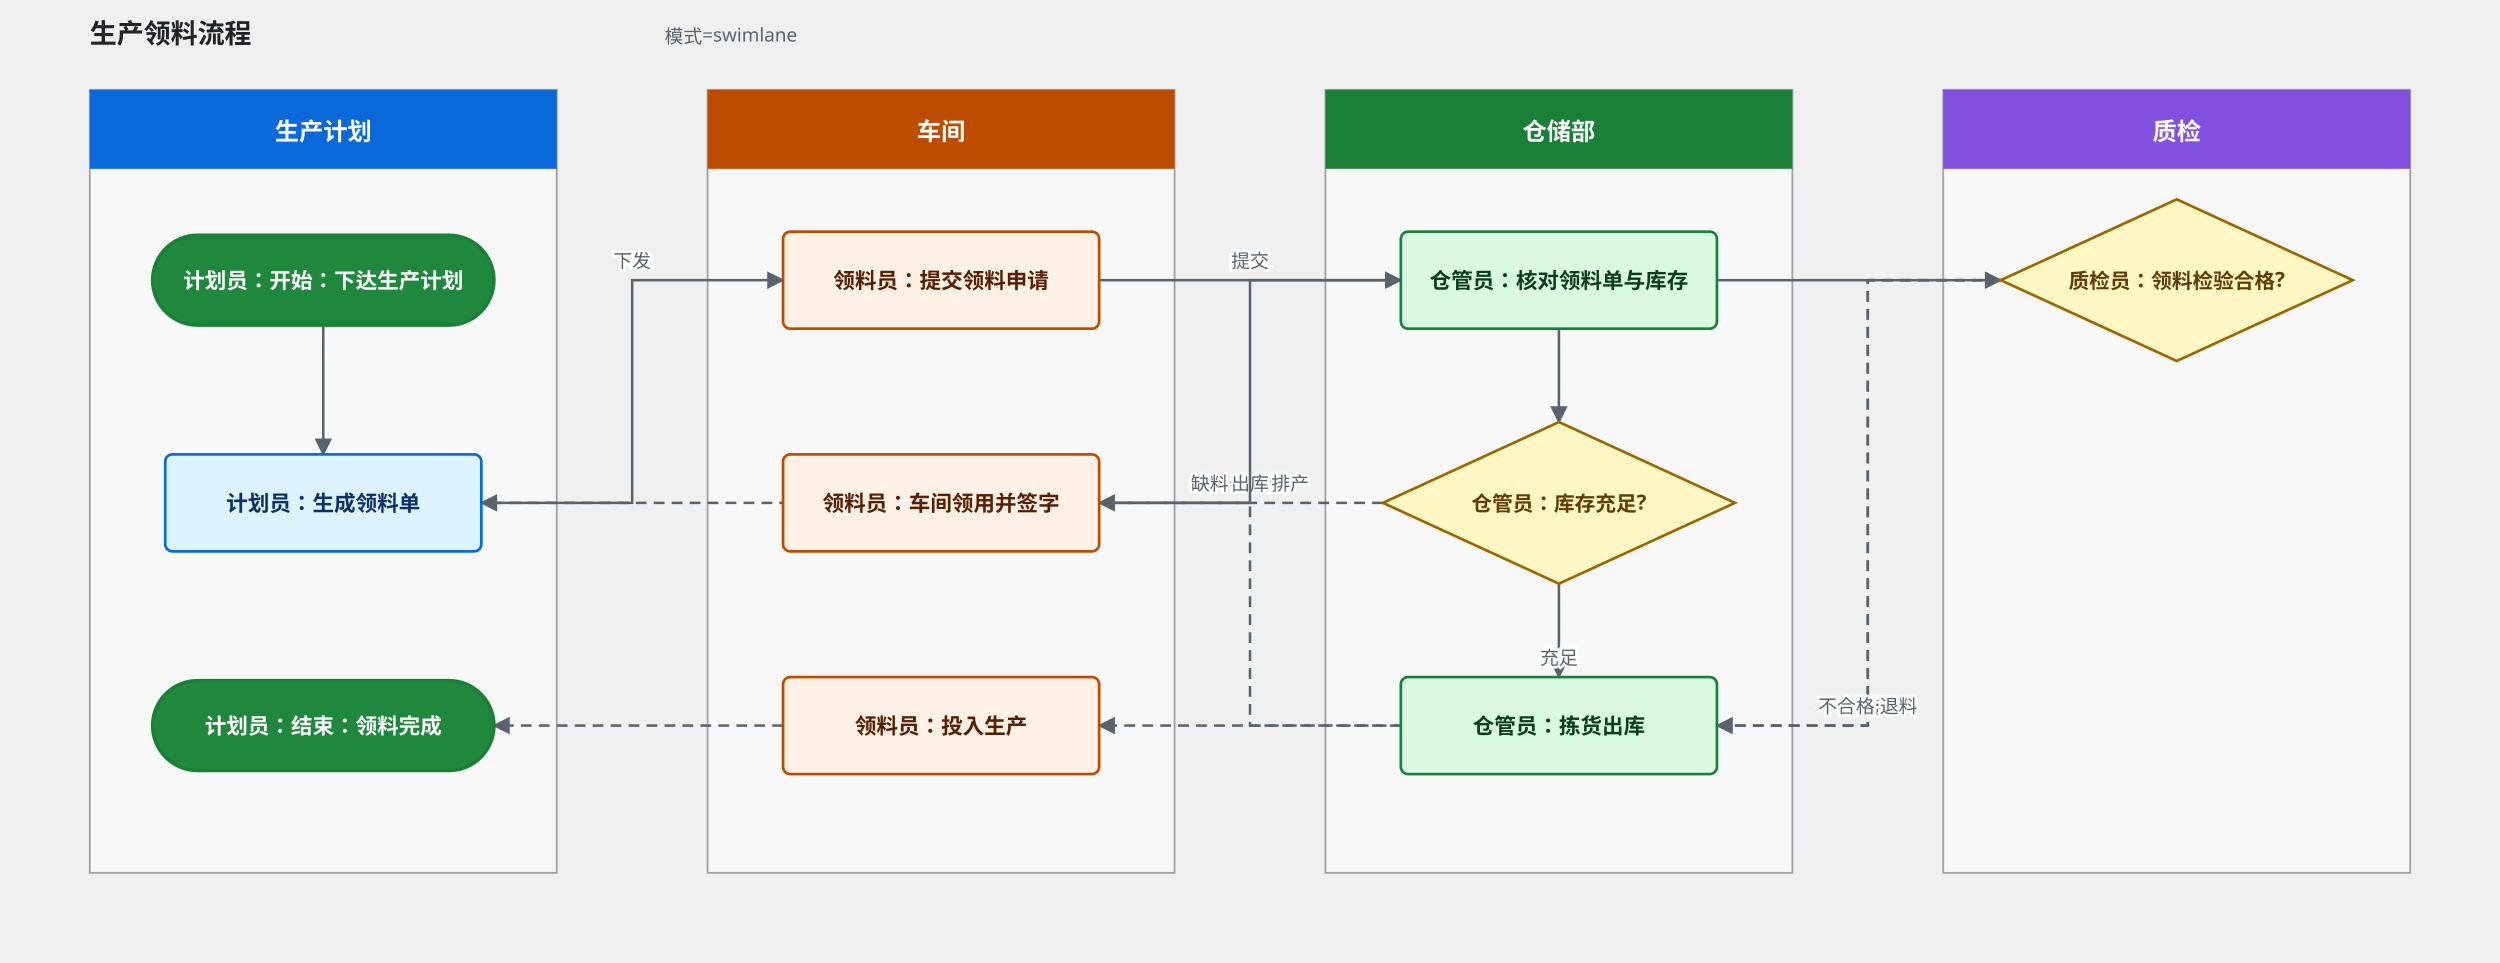
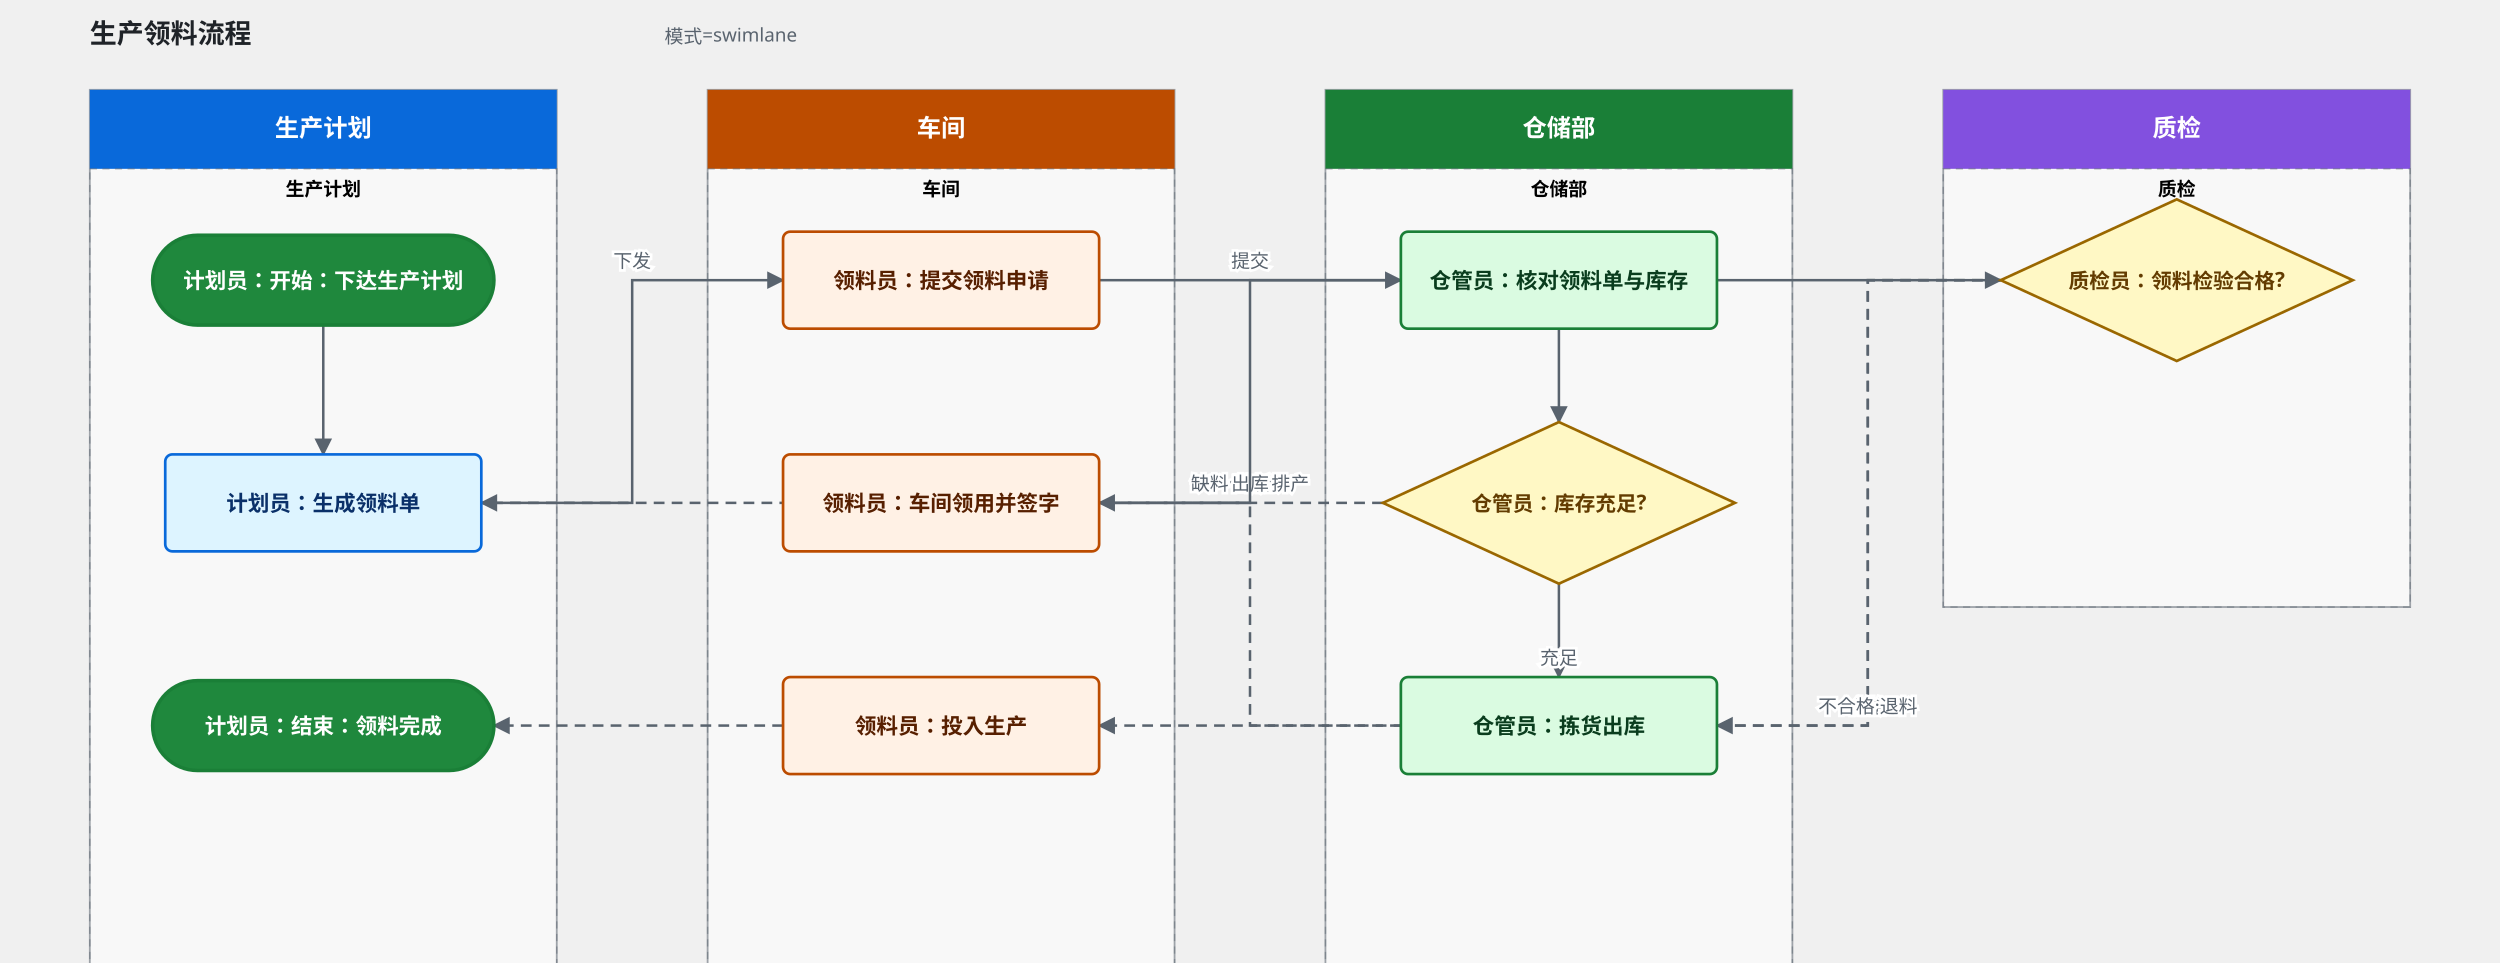
<svg xmlns="http://www.w3.org/2000/svg" viewBox="0 0 1392 536" width="1392" height="536" style="background:#ffffff;font-family:'Microsoft YaHei',system-ui,sans-serif">
  <defs>
    <marker id="arr" viewBox="0 0 10 10" refX="9" refY="5" markerWidth="7" markerHeight="7" orient="auto-start-reverse">
      <path d="M0,0 L10,5 L0,10 z" fill="#59636e" />
    </marker>
  </defs>
-   <rect x="50" y="50" width="260" height="436" fill="#ffffff" stroke="#59636e" stroke-width="1" opacity="0.55" />
-   <rect x="50" y="50" width="260" height="44" fill="#0969da" />
-   <text x="180" y="78" text-anchor="middle" font-size="13.5" font-weight="700" fill="#ffffff">生产计划</text>
-   <rect x="394" y="50" width="260" height="436" fill="#ffffff" stroke="#59636e" stroke-width="1" opacity="0.55" />
-   <rect x="394" y="50" width="260" height="44" fill="#bc4c00" />
-   <text x="524" y="78" text-anchor="middle" font-size="13.5" font-weight="700" fill="#ffffff">车间</text>
-   <rect x="738" y="50" width="260" height="436" fill="#ffffff" stroke="#59636e" stroke-width="1" opacity="0.55" />
-   <rect x="738" y="50" width="260" height="44" fill="#1a7f37" />
-   <text x="868" y="78" text-anchor="middle" font-size="13.5" font-weight="700" fill="#ffffff">仓储部</text>
-   <rect x="1082" y="50" width="260" height="436" fill="#ffffff" stroke="#59636e" stroke-width="1" opacity="0.55" />
-   <rect x="1082" y="50" width="260" height="44" fill="#8250df" />
-   <text x="1212" y="78" text-anchor="middle" font-size="13.5" font-weight="700" fill="#ffffff">质检</text>
+   <g data-lane="生产计划" data-lane-depth="0">
+     <rect x="50" y="50" width="260" height="536" fill="#ffffff" stroke="#59636e" stroke-width="1" opacity="0.55" />
+     <rect x="50" y="50" width="260" height="44" fill="#0969da" />
+     <text x="180" y="76" text-anchor="middle" font-size="13.5" font-weight="700" fill="#ffffff">生产计划</text>
+     <rect x="50" y="94" width="260" height="492" fill="transparent" stroke="#59636e" stroke-width="0.8" stroke-dasharray="4 3" opacity="0.45" data-lane-role="生产计划" />
+     <text x="180" y="109" text-anchor="middle" font-size="10.5" font-weight="600" fill="undefined">生产计划</text>
+   </g>
+   <g data-lane="车间" data-lane-depth="0">
+     <rect x="394" y="50" width="260" height="536" fill="#ffffff" stroke="#59636e" stroke-width="1" opacity="0.55" />
+     <rect x="394" y="50" width="260" height="44" fill="#bc4c00" />
+     <text x="524" y="76" text-anchor="middle" font-size="13.5" font-weight="700" fill="#ffffff">车间</text>
+     <rect x="394" y="94" width="260" height="492" fill="transparent" stroke="#59636e" stroke-width="0.8" stroke-dasharray="4 3" opacity="0.45" data-lane-role="车间" />
+     <text x="524" y="109" text-anchor="middle" font-size="10.5" font-weight="600" fill="undefined">车间</text>
+   </g>
+   <g data-lane="仓储部" data-lane-depth="0">
+     <rect x="738" y="50" width="260" height="536" fill="#ffffff" stroke="#59636e" stroke-width="1" opacity="0.55" />
+     <rect x="738" y="50" width="260" height="44" fill="#1a7f37" />
+     <text x="868" y="76" text-anchor="middle" font-size="13.5" font-weight="700" fill="#ffffff">仓储部</text>
+     <rect x="738" y="94" width="260" height="492" fill="transparent" stroke="#59636e" stroke-width="0.8" stroke-dasharray="4 3" opacity="0.45" data-lane-role="仓储部" />
+     <text x="868" y="109" text-anchor="middle" font-size="10.5" font-weight="600" fill="undefined">仓储部</text>
+   </g>
+   <g data-lane="质检" data-lane-depth="0">
+     <rect x="1082" y="50" width="260" height="288" fill="#ffffff" stroke="#59636e" stroke-width="1" opacity="0.55" />
+     <rect x="1082" y="50" width="260" height="44" fill="#8250df" />
+     <text x="1212" y="76" text-anchor="middle" font-size="13.5" font-weight="700" fill="#ffffff">质检</text>
+     <rect x="1082" y="94" width="260" height="244" fill="transparent" stroke="#59636e" stroke-width="0.8" stroke-dasharray="4 3" opacity="0.45" data-lane-role="质检" />
+     <text x="1212" y="109" text-anchor="middle" font-size="10.5" font-weight="600" fill="undefined">质检</text>
+   </g>
  <path d="M 180 181 L 180 253" fill="none" stroke="#59636e" stroke-width="1.4" marker-end="url(#arr)" data-edge="1" data-eidx="0" />
  <path d="M 268 280 L 352 280 L 352 156 L 436 156" fill="none" stroke="#59636e" stroke-width="1.4" marker-end="url(#arr)" data-edge="1" data-eidx="1" />
  <text x="352" y="149" text-anchor="middle" font-size="10.5" fill="#59636e" paint-order="stroke" stroke="#ffffff" stroke-width="3">下发</text>
  <path d="M 612 156 L 696 156 L 696 156 L 780 156" fill="none" stroke="#59636e" stroke-width="1.4" marker-end="url(#arr)" data-edge="1" data-eidx="2" />
  <text x="696" y="149" text-anchor="middle" font-size="10.5" fill="#59636e" paint-order="stroke" stroke="#ffffff" stroke-width="3">提交</text>
  <path d="M 868 183 L 868 235" fill="none" stroke="#59636e" stroke-width="1.4" marker-end="url(#arr)" data-edge="1" data-eidx="3" />
  <path d="M 868 325 L 868 377" fill="none" stroke="#59636e" stroke-width="1.4" marker-end="url(#arr)" data-edge="1" data-eidx="4" />
  <text x="868" y="370" text-anchor="middle" font-size="10.5" fill="#59636e" paint-order="stroke" stroke="#ffffff" stroke-width="3">充足</text>
  <path d="M 770 280 L 696 280 L 696 280 L 268 280" fill="none" stroke="#59636e" stroke-width="1.4" stroke-dasharray="6 4" marker-end="url(#arr)" data-edge="1" data-eidx="5" />
  <text x="696" y="273" text-anchor="middle" font-size="10.5" fill="#59636e" paint-order="stroke" stroke="#ffffff" stroke-width="3">缺料·重新排产</text>
  <path d="M 780 404 L 696 404 L 696 280 L 612 280" fill="none" stroke="#59636e" stroke-width="1.4" stroke-dasharray="6 4" marker-end="url(#arr)" data-edge="1" data-eidx="6" />
  <text x="696" y="273" text-anchor="middle" font-size="10.5" fill="#59636e" paint-order="stroke" stroke="#ffffff" stroke-width="3">出库</text>
  <path d="M 612 280 L 696 280 L 696 156 L 1114 156" fill="none" stroke="#59636e" stroke-width="1.4" marker-end="url(#arr)" data-edge="1" data-eidx="7" />
  <path d="M 1114 156 L 1040 156 L 1040 404 L 612 404" fill="none" stroke="#59636e" stroke-width="1.4" stroke-dasharray="6 4" marker-end="url(#arr)" data-edge="1" data-eidx="8" />
  <text x="1040" y="397" text-anchor="middle" font-size="10.5" fill="#59636e" paint-order="stroke" stroke="#ffffff" stroke-width="3">合格</text>
  <path d="M 1114 156 L 1040 156 L 1040 404 L 956 404" fill="none" stroke="#59636e" stroke-width="1.4" stroke-dasharray="6 4" marker-end="url(#arr)" data-edge="1" data-eidx="9" />
  <text x="1040" y="397" text-anchor="middle" font-size="10.5" fill="#59636e" paint-order="stroke" stroke="#ffffff" stroke-width="3">不合格·退料</text>
  <path d="M 436 404 L 352 404 L 352 404 L 275 404" fill="none" stroke="#59636e" stroke-width="1.4" stroke-dasharray="6 4" marker-end="url(#arr)" data-edge="1" data-eidx="10" />
  <g transform="translate(85,131)" data-id="N1">
    <g fill="#1f883d" stroke="#1a7f37" stroke-width="2">
      <rect x="0" y="0" width="190" height="50" rx="25" ry="25" />
    </g>
    <text x="95" y="29.5" text-anchor="middle" font-size="12" font-weight="600" fill="#ffffff">计划员：开始：下达生产计划</text>
  </g>
  <g transform="translate(92,253)" data-id="N2">
    <g fill="#ddf4ff" stroke="#0969da" stroke-width="1.5">
      <rect x="0" y="0" width="176" height="54" rx="4" />
    </g>
    <text x="88" y="31.5" text-anchor="middle" font-size="12" font-weight="600" fill="#0a3069">计划员：生成领料单</text>
  </g>
  <g transform="translate(85,379)" data-id="N10">
    <g fill="#1f883d" stroke="#1a7f37" stroke-width="2">
      <rect x="0" y="0" width="190" height="50" rx="25" ry="25" />
    </g>
    <text x="95" y="29.5" text-anchor="middle" font-size="12" font-weight="600" fill="#ffffff">计划员：结束：领料完成</text>
  </g>
  <g transform="translate(436,129)" data-id="N3">
    <g fill="#fff1e5" stroke="#bc4c00" stroke-width="1.5">
      <rect x="0" y="0" width="176" height="54" rx="4" />
    </g>
    <text x="88" y="31.5" text-anchor="middle" font-size="12" font-weight="600" fill="#571f00">领料员：提交领料申请</text>
  </g>
  <g transform="translate(436,253)" data-id="N7">
    <g fill="#fff1e5" stroke="#bc4c00" stroke-width="1.5">
      <rect x="0" y="0" width="176" height="54" rx="4" />
    </g>
    <text x="88" y="31.5" text-anchor="middle" font-size="12" font-weight="600" fill="#571f00">领料员：车间领用并签字</text>
  </g>
  <g transform="translate(436,377)" data-id="N9">
    <g fill="#fff1e5" stroke="#bc4c00" stroke-width="1.5">
      <rect x="0" y="0" width="176" height="54" rx="4" />
    </g>
    <text x="88" y="31.5" text-anchor="middle" font-size="12" font-weight="600" fill="#571f00">领料员：投入生产</text>
  </g>
  <g transform="translate(780,129)" data-id="N4">
    <g fill="#dafbe1" stroke="#1a7f37" stroke-width="1.5">
      <rect x="0" y="0" width="176" height="54" rx="4" />
    </g>
    <text x="88" y="31.5" text-anchor="middle" font-size="12" font-weight="600" fill="#0a3d1e">仓管员：核对领料单与库存</text>
  </g>
  <g transform="translate(770,235)" data-id="N5">
    <g fill="#fff8c5" stroke="#9a6700" stroke-width="1.5">
      <polygon points="98,0 196,45 98,90 0,45" />
    </g>
    <text x="98" y="49.5" text-anchor="middle" font-size="11.5" font-weight="600" fill="#633c01">仓管员：库存充足?</text>
  </g>
  <g transform="translate(780,377)" data-id="N6">
    <g fill="#dafbe1" stroke="#1a7f37" stroke-width="1.5">
      <rect x="0" y="0" width="176" height="54" rx="4" />
    </g>
    <text x="88" y="31.5" text-anchor="middle" font-size="12" font-weight="600" fill="#0a3d1e">仓管员：拣货出库</text>
  </g>
  <g transform="translate(1114,111)" data-id="N8">
    <g fill="#fff8c5" stroke="#9a6700" stroke-width="1.5">
      <polygon points="98,0 196,45 98,90 0,45" />
    </g>
    <text x="98" y="49.5" text-anchor="middle" font-size="11.5" font-weight="600" fill="#633c01">质检员：领料检验合格?</text>
  </g>
  <text x="50" y="24" font-size="15" font-weight="700" fill="#1f2328">生产领料流程</text>
  <text x="370" y="24" font-size="10.5" fill="#59636e">模式=swimlane</text>
</svg>
